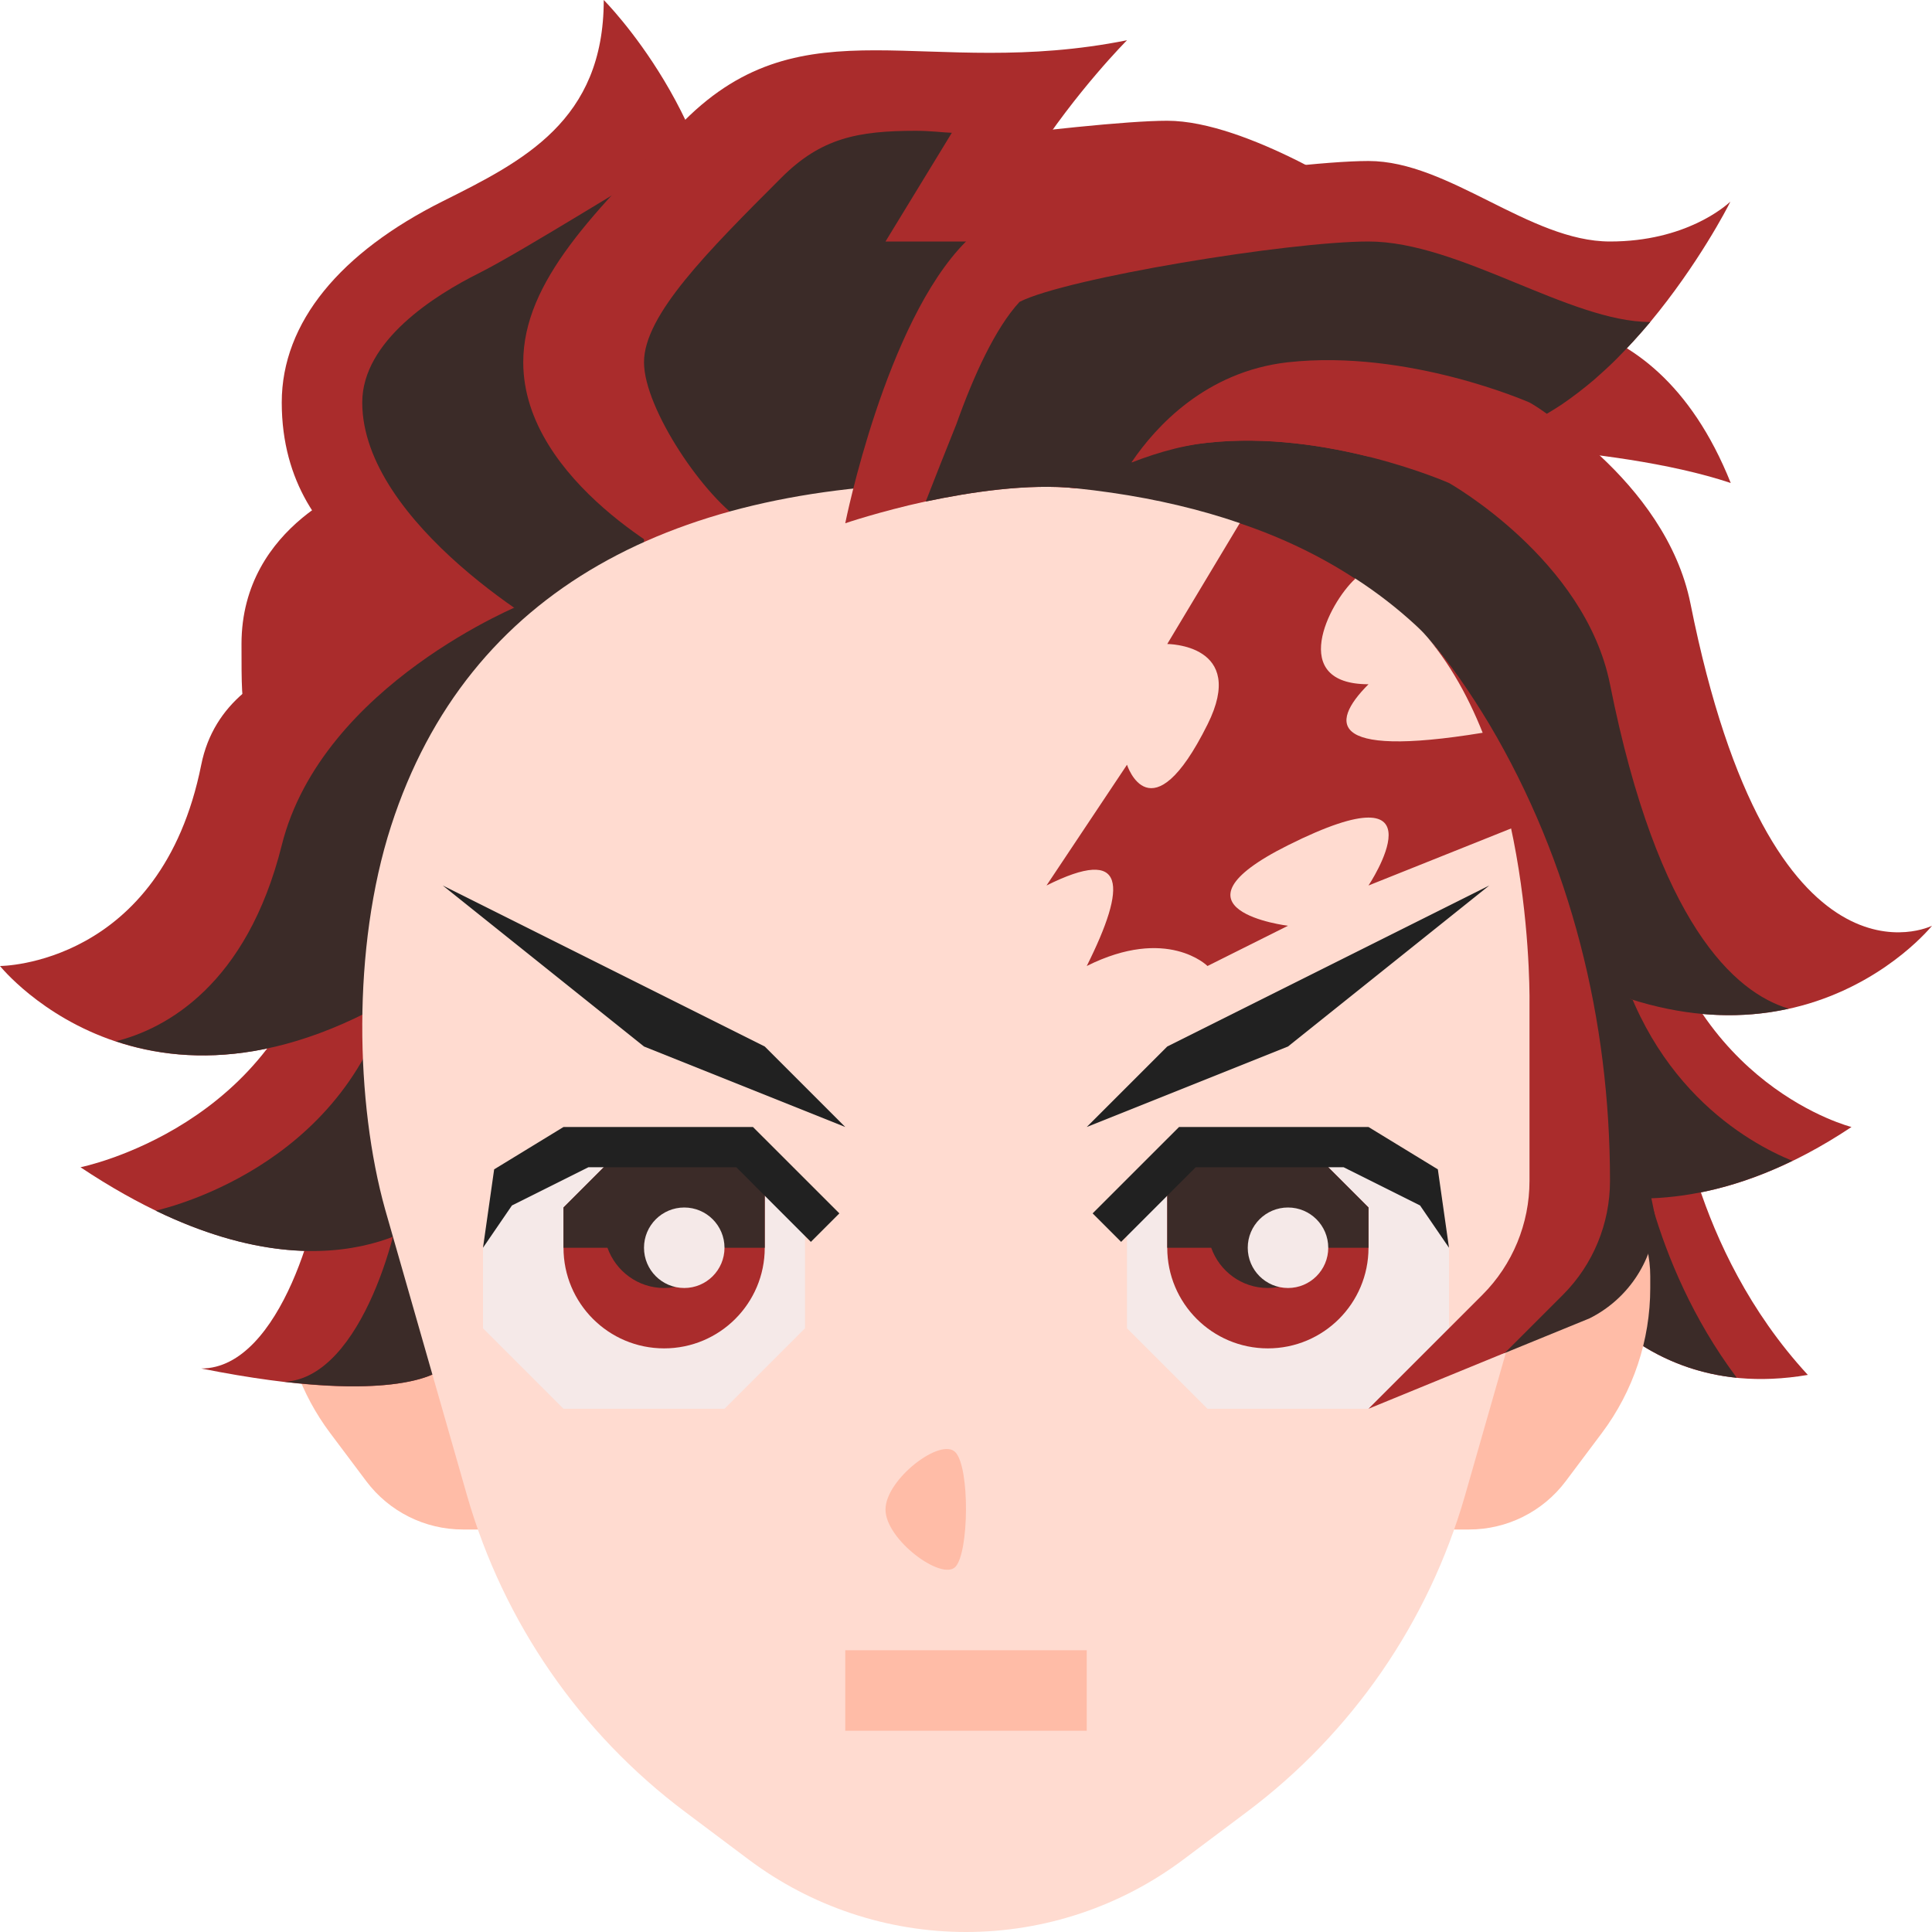
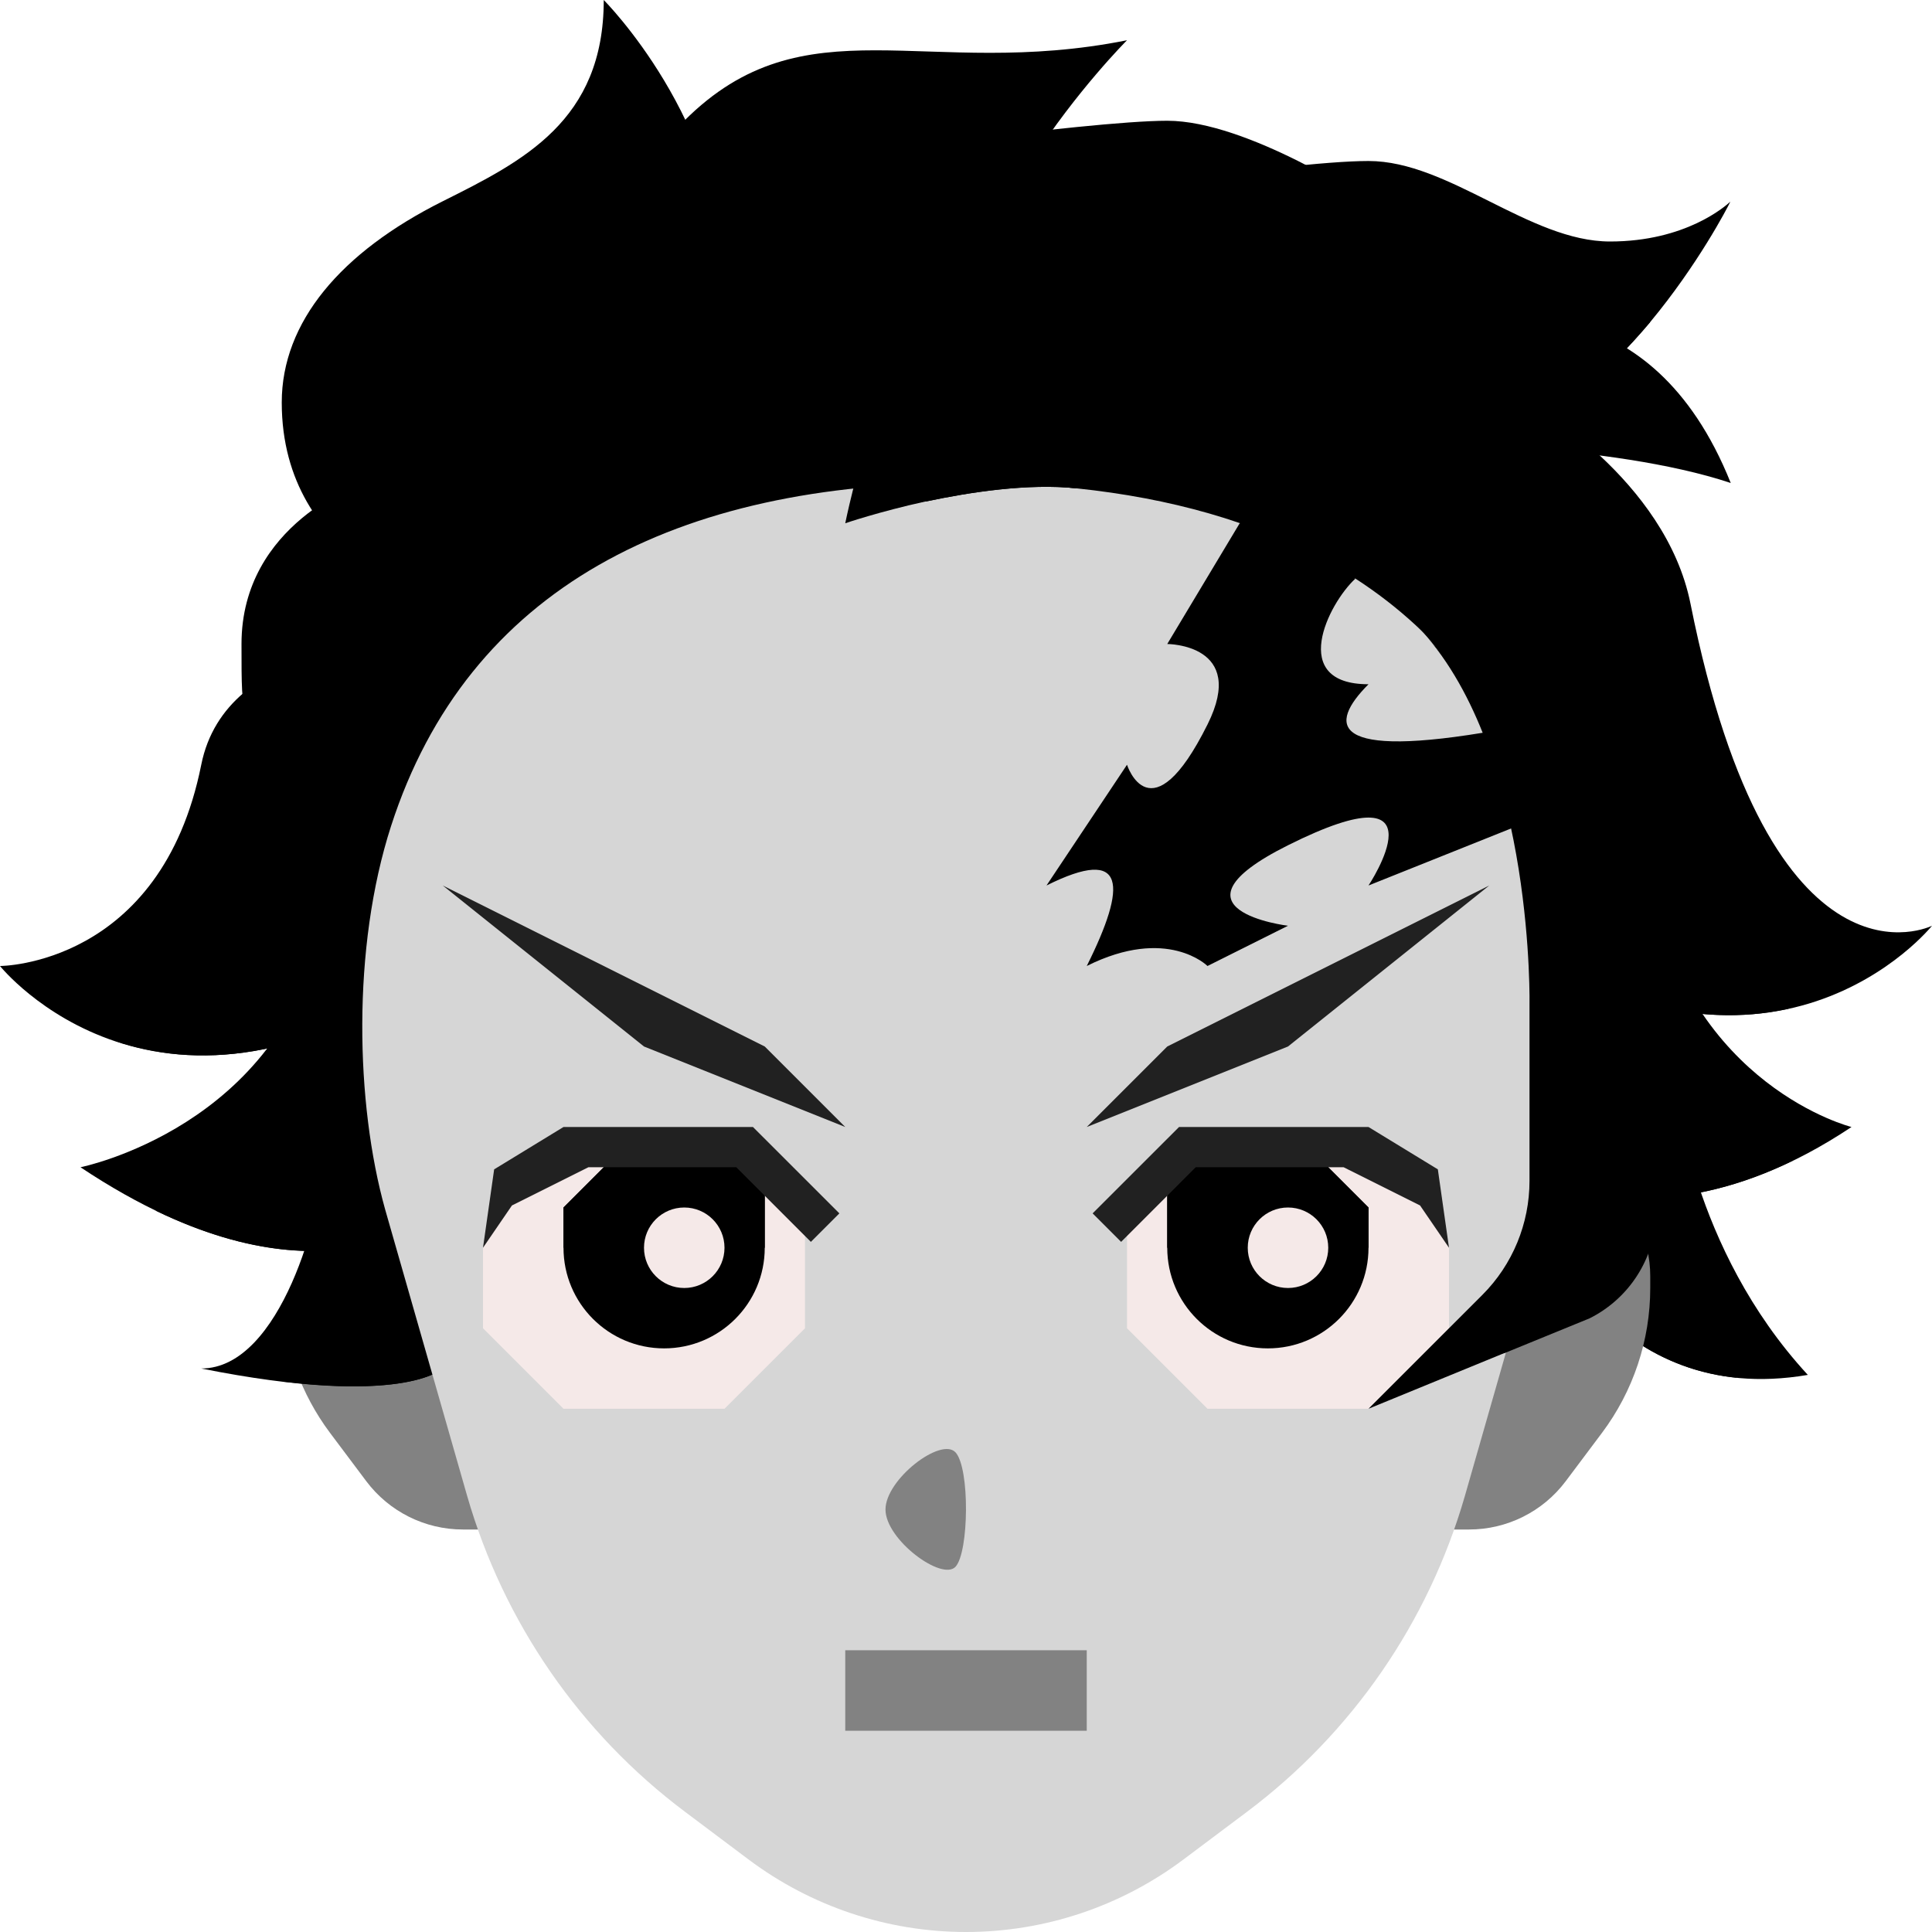
<svg xmlns="http://www.w3.org/2000/svg" version="1.1" id="Layer_1" x="0px" y="0px" viewBox="0 0 48 48" style="enable-background:new 0 0 48 48;" xml:space="preserve">
-   <path style="fill:#AA2C2C;" d="M38.261,30.379c0,0,1.739,4.621,6.654,3.78C42,31,41.651,27.052,41.651,27.052L38.261,30.379z" />
-   <path style="fill:#3B2B28;" d="M43.15,34.23c-3.46-0.35-4.8-3.62-4.88-3.84l2.38-2.34C40.65,28.05,40.94,31.28,43.15,34.23z" />
-   <path style="fill:#AA2C2C;" d="M37,8c0,0,4-1,6,4c-3-1-8-1-8-1L37,8z" />
-   <path style="fill:#AA2C2C;" d="M36,28c0,0,4,4,10,0c0,0-4-1-5-6l-4.861-0.279L36,28z" />
-   <path style="fill:#3B2B28;" d="M44.53,28.84C39.36,31.36,36,28,36,28l0.12-5.22L40,23C40.79,26.95,43.45,28.4,44.53,28.84z" />
-   <path style="fill:#FFBCA7;" d="M34,38h2.5c0.944,0,1.833-0.445,2.4-1.2l0.9-1.2c0.779-1.039,1.2-2.302,1.2-3.6v-0.292  c0-0.466-0.108-0.925-0.317-1.342l0,0C40.265,29.529,39.409,29,38.472,29H34V38z" />
-   <path style="fill:#AA2C2C;" d="M7,18c-1,0-1,0-1-2c0-3,3-4,3-4h12l-3,5C18,17,8,18,7,18z" />
-   <path style="fill:#FFBCA7;" d="M14,38h-2.5c-0.944,0-1.833-0.445-2.4-1.2l-0.9-1.2c-0.361-0.482-0.645-1.011-0.846-1.571  C7.165,33.505,8,32.132,8,32v-1.292c0-0.466-0.683-0.342-0.683-0.342l0,0C7.735,29.529,8.591,29,9.528,29H14V38z" />
-   <path style="fill:#AA2C2C;" d="M20,4c0,0,7-1,9-1s5,2,5,2l1,13H21L20,4z" />
-   <path style="fill:#AA2C2C;" d="M11,15c0,0-4-1-4-5c0-2,1.47-3.735,4-5c2-1,4-2,4-5c0,0,3,3,3,7c0,4.123,0,8,0,8H11z" />
-   <path style="fill:#3B2B28;" d="M14.297,16C13.696,15.788,9,13,9,10c0-1.535,1.813-2.671,2.895-3.211  C12.991,6.24,16,4.339,17.596,3.426C17.916,4.213,16,6.038,16,7v7L14.297,16z" />
-   <path style="fill:#AA2C2C;" d="M11,34c0,0-1,1-6,0c2,0,3-4,3-5h3V34z" />
-   <path style="fill:#3B2B28;" d="M11,29.33V34c0,0-0.71,0.71-3.93,0.33c1.95-0.1,2.93-4.01,2.93-5C10,29.33,11,29.33,11,29.33z" />
-   <path style="fill:#AA2C2C;" d="M17,14c0,0-4-2-4-5c0-2,1.764-3.764,4-6c3-3,6-1,11-2c0,0-5,5-4,9s0,4,0,4H17z" />
-   <path style="fill:#3B2B28;" d="M22.577,12l-4.06,1C17.514,12.394,16,10.155,16,9c0-1.172,1.582-2.754,3.414-4.586  C20.398,3.43,21.31,3.25,22.75,3.25c0.398,0,0.674,0.043,0.898,0.049L22,6h4c2.468-0.253,3.679-1,4-1  c0.789,0,2.492,0.616,3.899,1.229L22.577,12z" />
-   <path style="fill:#AA2C2C;" d="M11,30c0,0-3,3-9-1c0,0,5-1,6-6l2-1L11,30z" />
-   <path style="fill:#3B2B28;" d="M11,30c0,0-2.38,2.38-7.13,0.08c0.44-0.11,5.02-1.24,5.97-6l0.4-0.2L11,30z" />
-   <path style="fill:#AA2C2C;" d="M12,21l-1,3c-7,5-11,0-11,0s4,0,5-5c0.62-3.101,5-3,5-3h5L12,21z" />
-   <path style="fill:#3B2B28;" d="M13.8,18L12,21l-1,3c-3.5,2.5-6.25,2.5-8.12,1.87C4.12,25.56,6.132,24.472,7,21c1-4,6-6,6-6L13.8,18z  " />
-   <path style="fill:#AA2C2C;" d="M36,20l1,3c7,5,11,0,11,0s-4,2-6-8c-0.62-3.101-4-5-4-5s-3.009-1.335-6-1s-6.676,3.384-6.676,3.384  L36,20z" />
-   <path style="fill:#3B2B28;" d="M44.44,25.06C42.61,25.47,40.1,25.21,37,23l-1-3l-10.25-7.31c1.26-0.77,2.83-1.54,4.25-1.69  c2.99-0.33,6,1,6,1s3.38,1.9,4,5C41.19,22.96,43.1,24.66,44.44,25.06z" />
-   <path style="fill:#FFDBD0;" d="M38.284,20.522c-0.88-2.725-2.458-4.755-4.61-6.148l-1.721,0.036l-1.152-1.414  C28.822,12.316,26.537,11.993,24,12c-7.201-0.021-12.378,2.621-14.284,8.522c-0.979,3.03-0.879,6.907-0.149,9.52l2.041,7.13  c0.904,3.133,2.804,5.887,5.413,7.843L18.6,46.2c1.558,1.168,3.453,1.8,5.4,1.8s3.842-0.632,5.4-1.8l1.58-1.185  c2.609-1.957,4.509-4.71,5.413-7.843l2.041-7.13C39.164,27.429,39.263,23.551,38.284,20.522z" />
-   <path style="fill:#FFBCA7;" d="M23.74,36.084c0.358,0.39,0.334,2.477,0,2.841C23.406,39.289,22,38.256,22,37.504  S23.382,35.694,23.74,36.084z" />
+   <path style="fill:#000000;" d="M38.261,30.379c0,0,1.739,4.621,6.654,3.78C42,31,41.651,27.052,41.651,27.052L38.261,30.379z" />
+   <path style="fill:#000000;" d="M43.15,34.23c-3.46-0.35-4.8-3.62-4.88-3.84l2.38-2.34C40.65,28.05,40.94,31.28,43.15,34.23z" />
+   <path style="fill:#000000;" d="M37,8c0,0,4-1,6,4c-3-1-8-1-8-1L37,8z" />
+   <path style="fill:#000000;" d="M36,28c0,0,4,4,10,0c0,0-4-1-5-6l-4.861-0.279L36,28z" />
+   <path style="fill:#000000;" d="M44.53,28.84C39.36,31.36,36,28,36,28l0.12-5.22L40,23C40.79,26.95,43.45,28.4,44.53,28.84z" />
+   <path style="fill:#828282;" d="M34,38h2.5c0.944,0,1.833-0.445,2.4-1.2l0.9-1.2c0.779-1.039,1.2-2.302,1.2-3.6v-0.292  c0-0.466-0.108-0.925-0.317-1.342l0,0C40.265,29.529,39.409,29,38.472,29H34V38z" />
+   <path style="fill:#000000;" d="M7,18c-1,0-1,0-1-2c0-3,3-4,3-4h12l-3,5C18,17,8,18,7,18z" />
+   <path style="fill:#828282;" d="M14,38h-2.5c-0.944,0-1.833-0.445-2.4-1.2l-0.9-1.2c-0.361-0.482-0.645-1.011-0.846-1.571  C7.165,33.505,8,32.132,8,32v-1.292c0-0.466-0.683-0.342-0.683-0.342l0,0C7.735,29.529,8.591,29,9.528,29H14V38z" />
+   <path style="fill:#000000;" d="M20,4c0,0,7-1,9-1s5,2,5,2l1,13H21L20,4z" />
+   <path style="fill:#000000;" d="M11,15c0,0-4-1-4-5c0-2,1.47-3.735,4-5c2-1,4-2,4-5c0,0,3,3,3,7c0,4.123,0,8,0,8H11z" />
+   <path style="fill:#000000;" d="M14.297,16C13.696,15.788,9,13,9,10c0-1.535,1.813-2.671,2.895-3.211  C12.991,6.24,16,4.339,17.596,3.426C17.916,4.213,16,6.038,16,7v7L14.297,16z" />
+   <path style="fill:#000000;" d="M11,34c0,0-1,1-6,0c2,0,3-4,3-5h3V34z" />
+   <path style="fill:#000000;" d="M11,29.33V34c0,0-0.71,0.71-3.93,0.33c1.95-0.1,2.93-4.01,2.93-5C10,29.33,11,29.33,11,29.33z" />
+   <path style="fill:#000000;" d="M17,14c0,0-4-2-4-5c0-2,1.764-3.764,4-6c3-3,6-1,11-2c0,0-5,5-4,9s0,4,0,4H17z" />
+   <path style="fill:#000000;" d="M22.577,12l-4.06,1C17.514,12.394,16,10.155,16,9c0-1.172,1.582-2.754,3.414-4.586  C20.398,3.43,21.31,3.25,22.75,3.25c0.398,0,0.674,0.043,0.898,0.049L22,6h4c2.468-0.253,3.679-1,4-1  c0.789,0,2.492,0.616,3.899,1.229L22.577,12z" />
+   <path style="fill:#000000;" d="M11,30c0,0-3,3-9-1c0,0,5-1,6-6l2-1L11,30z" />
+   <path style="fill:#000000;" d="M11,30c0,0-2.38,2.38-7.13,0.08c0.44-0.11,5.02-1.24,5.97-6l0.4-0.2L11,30z" />
+   <path style="fill:#000000;" d="M12,21l-1,3c-7,5-11,0-11,0s4,0,5-5c0.62-3.101,5-3,5-3h5L12,21z" />
+   <path style="fill:#000000;" d="M13.8,18L12,21l-1,3c-3.5,2.5-6.25,2.5-8.12,1.87C4.12,25.56,6.132,24.472,7,21c1-4,6-6,6-6L13.8,18z  " />
+   <path style="fill:#000000;" d="M36,20l1,3c7,5,11,0,11,0s-4,2-6-8c-0.62-3.101-4-5-4-5s-3.009-1.335-6-1s-6.676,3.384-6.676,3.384  L36,20z" />
+   <path style="fill:#000000;" d="M44.44,25.06C42.61,25.47,40.1,25.21,37,23l-1-3l-10.25-7.31c1.26-0.77,2.83-1.54,4.25-1.69  c2.99-0.33,6,1,6,1s3.38,1.9,4,5C41.19,22.96,43.1,24.66,44.44,25.06z" />
+   <path style="fill:#d6d6d6;" d="M38.284,20.522c-0.88-2.725-2.458-4.755-4.61-6.148l-1.721,0.036l-1.152-1.414  C28.822,12.316,26.537,11.993,24,12c-7.201-0.021-12.378,2.621-14.284,8.522c-0.979,3.03-0.879,6.907-0.149,9.52l2.041,7.13  c0.904,3.133,2.804,5.887,5.413,7.843L18.6,46.2c1.558,1.168,3.453,1.8,5.4,1.8s3.842-0.632,5.4-1.8l1.58-1.185  c2.609-1.957,4.509-4.71,5.413-7.843l2.041-7.13C39.164,27.429,39.263,23.551,38.284,20.522z" />
+   <path style="fill:#828282;" d="M23.74,36.084c0.358,0.39,0.334,2.477,0,2.841C23.406,39.289,22,38.256,22,37.504  S23.382,35.694,23.74,36.084z" />
  <polygon style="fill:#F5E9E8;" points="12,31 12,33 14,35 18,35 20,33 20,30 18.5,28.5 14.5,28.5 12.769,29.564 " />
-   <path style="fill:#AA2C2C;" d="M17.986,29c-0.416-0.31-0.927-0.5-1.486-0.5c-0.454,0-0.879,0.121-1.246,0.332  C15.05,28.95,15.163,28.831,15,29l-1,1v1c0,1.381,1.119,2.5,2.5,2.5S19,32.381,19,31v-2H17.986z" />
-   <path style="fill:#3B2B28;" d="M19,28.5l-3.413-0.087L14,30v1h1.092c0.207,0.581,0.756,1,1.408,1s1.202-0.419,1.408-1H19V28.5z" />
+   <path style="fill:#000000;" d="M17.986,29c-0.416-0.31-0.927-0.5-1.486-0.5c-0.454,0-0.879,0.121-1.246,0.332  C15.05,28.95,15.163,28.831,15,29l-1,1v1c0,1.381,1.119,2.5,2.5,2.5S19,32.381,19,31v-2H17.986z" />
+   <path style="fill:#000000;" d="M19,28.5l-3.413-0.087L14,30v1h1.092c0.207,0.581,0.756,1,1.408,1s1.202-0.419,1.408-1H19V28.5z" />
  <polygon style="fill:#212121;" points="18.707,28 14,28 12.276,29.053 12.277,29.054 12.277,29.053 12,31 12.722,29.945   12.724,29.947 14.618,29 18.293,29 20.146,30.854 20.854,30.146 " />
  <polygon style="fill:#F5E9E8;" points="36,31 36,33 34,35 30,35 28,33 28,30 29.5,28.5 33.5,28.5 35.231,29.564 " />
-   <path style="fill:#AA2C2C;" d="M30.014,29c0.416-0.31,0.927-0.5,1.486-0.5c0.454,0,0.879,0.121,1.246,0.332  C32.95,28.95,32.837,28.831,33,29l1,1v1c0,1.381-1.119,2.5-2.5,2.5S29,32.381,29,31v-2H30.014z" />
-   <path style="fill:#3B2B28;" d="M29,28.5l3.413-0.087L34,30v1h-1.092c-0.207,0.581-0.756,1-1.408,1s-1.202-0.419-1.408-1H29V28.5z" />
+   <path style="fill:#000000;" d="M30.014,29c0.416-0.31,0.927-0.5,1.486-0.5c0.454,0,0.879,0.121,1.246,0.332  C32.95,28.95,32.837,28.831,33,29l1,1v1c0,1.381-1.119,2.5-2.5,2.5S29,32.381,29,31v-2H30.014z" />
+   <path style="fill:#000000;" d="M29,28.5l3.413-0.087L34,30v1h-1.092c-0.207,0.581-0.756,1-1.408,1s-1.202-0.419-1.408-1H29V28.5z" />
  <polygon style="fill:#212121;" points="29.293,28 34,28 35.724,29.053 35.723,29.054 35.723,29.053 36,31 35.278,29.945   35.276,29.947 33.382,29 29.707,29 27.854,30.854 27.146,30.146 " />
  <polygon style="fill:#212121;" points="11,22 16,26 21,28 19,26 " />
  <polygon style="fill:#212121;" points="37,22 32,26 27,28 29,26 " />
  <circle style="fill:#F5E9E8;" cx="17" cy="31" r="1" />
  <circle style="fill:#F5E9E8;" cx="32" cy="31" r="1" />
-   <rect x="21" y="41" style="fill:#FFBCA7;" width="6" height="2" />
-   <path style="fill:#AA2C2C;" d="M42.99,5.01C42.92,5.16,42.18,6.58,41,8c-0.27,0.32-0.56,0.64-0.86,0.94  c-0.17,0.17-0.35,0.34-0.53,0.49c-0.26,0.22-0.53,0.43-0.81,0.62c-0.12,0.08-0.25,0.16-0.37,0.23C37.68,10.72,36.86,11,36,11  c-0.45,0-1.16,0.15-1.98,0.35C32.91,11.07,31.45,10.84,30,11c-0.68,0.07-1.27,0.22-1.87,0.46l-0.01,0.01  c-0.45,0.17-0.9,0.39-1.39,0.66c-1.19-0.12-2.6,0.09-3.73,0.33h-0.01C21.85,12.71,21,13,21,13s1-5,3-7c1-1,8-2,10-2s4,2,6,2  C41.88,6,42.87,5.12,42.99,5.01z" />
-   <path style="fill:#3B2B28;" d="M41,8c-0.27,0.32-0.56,0.64-0.86,0.94c-0.17,0.17-0.35,0.33-0.53,0.49  c-0.26,0.22-0.53,0.43-0.81,0.62c-0.12,0.08-0.25,0.16-0.37,0.23C38.17,10.09,38,10,38,10s-3.01-1.33-6-1  c-2.05,0.23-3.29,1.61-3.87,2.46l-0.01,0.01l-0.005,0.455L26.73,12.13c-1.19-0.12-2.6,0.09-3.73,0.33c0.22-0.57,0.48-1.22,0.76-1.92  c0.43-1.21,0.97-2.39,1.57-3.04C26.48,6.91,32.02,6,34,6C36.25,6,39,8,41,8z" />
-   <path style="fill:#AA2C2C;" d="M39,20l-5,2c0,0,2-3-2-1c-3.22,1.61,0,2,0,2l-2,1c0,0-1-1-3,0c1-2,1-3-1-2l2-3c0,0,0.59,1.83,2-1  c1-2-1-2-1-2l1.8-3c1.04,0.35,2,0.81,2.87,1.38C33,15,32,17,34,17c-1,1-1,1.89,3.22,1.14C37.24,18.18,39,20,39,20z" />
-   <path style="fill:#3B2B28;" d="M35.22,15.562c2.917,3.062,3.202,8.938,3.202,8.938l0.083,5.15c0,1.061-0.079,1.93-0.829,2.68  l-1.741,1.52l1.456-0.237l2.101-0.859c0.936-0.468,1.561-1.391,1.648-2.434l-0.71-3.481c0.369-4.428-0.772-8.851-3.237-12.548L37,14  L35.22,15.562z" />
-   <path style="fill:#AA2C2C;" d="M40,29.33v0.01c0,1.06-0.42,2.08-1.17,2.83l-1.44,1.44L34,35l2.83-2.83C37.58,31.42,38,30.4,38,29.34  V25c0,0,0.13-6.02-2.54-9.17c0.56,0.63,1.07,1.38,1.54,2.16C39.03,21.41,40,25.35,40,29.33z" />
+   <rect x="21" y="41" style="fill:#828282;" width="6" height="2" />
+   <path style="fill:#000000;" d="M42.99,5.01C42.92,5.16,42.18,6.58,41,8c-0.27,0.32-0.56,0.64-0.86,0.94  c-0.17,0.17-0.35,0.34-0.53,0.49c-0.26,0.22-0.53,0.43-0.81,0.62c-0.12,0.08-0.25,0.16-0.37,0.23C37.68,10.72,36.86,11,36,11  c-0.45,0-1.16,0.15-1.98,0.35C32.91,11.07,31.45,10.84,30,11c-0.68,0.07-1.27,0.22-1.87,0.46l-0.01,0.01  c-0.45,0.17-0.9,0.39-1.39,0.66c-1.19-0.12-2.6,0.09-3.73,0.33h-0.01C21.85,12.71,21,13,21,13s1-5,3-7c1-1,8-2,10-2s4,2,6,2  C41.88,6,42.87,5.12,42.99,5.01z" />
+   <path style="fill:#000000;" d="M41,8c-0.27,0.32-0.56,0.64-0.86,0.94c-0.17,0.17-0.35,0.33-0.53,0.49  c-0.26,0.22-0.53,0.43-0.81,0.62c-0.12,0.08-0.25,0.16-0.37,0.23C38.17,10.09,38,10,38,10s-3.01-1.33-6-1  c-2.05,0.23-3.29,1.61-3.87,2.46l-0.01,0.01l-0.005,0.455L26.73,12.13c-1.19-0.12-2.6,0.09-3.73,0.33c0.22-0.57,0.48-1.22,0.76-1.92  c0.43-1.21,0.97-2.39,1.57-3.04C26.48,6.91,32.02,6,34,6C36.25,6,39,8,41,8z" />
+   <path style="fill:#000000;" d="M39,20l-5,2c0,0,2-3-2-1c-3.22,1.61,0,2,0,2l-2,1c0,0-1-1-3,0c1-2,1-3-1-2l2-3c0,0,0.59,1.83,2-1  c1-2-1-2-1-2l1.8-3c1.04,0.35,2,0.81,2.87,1.38C33,15,32,17,34,17c-1,1-1,1.89,3.22,1.14C37.24,18.18,39,20,39,20z" />
+   <path style="fill:#000000;" d="M35.22,15.562c2.917,3.062,3.202,8.938,3.202,8.938l0.083,5.15c0,1.061-0.079,1.93-0.829,2.68  l-1.741,1.52l1.456-0.237l2.101-0.859c0.936-0.468,1.561-1.391,1.648-2.434l-0.71-3.481c0.369-4.428-0.772-8.851-3.237-12.548L37,14  L35.22,15.562z" />
+   <path style="fill:#000000;" d="M40,29.33v0.01c0,1.06-0.42,2.08-1.17,2.83l-1.44,1.44L34,35l2.83-2.83C37.58,31.42,38,30.4,38,29.34  V25c0,0,0.13-6.02-2.54-9.17c0.56,0.63,1.07,1.38,1.54,2.16C39.03,21.41,40,25.35,40,29.33z" />
</svg>
